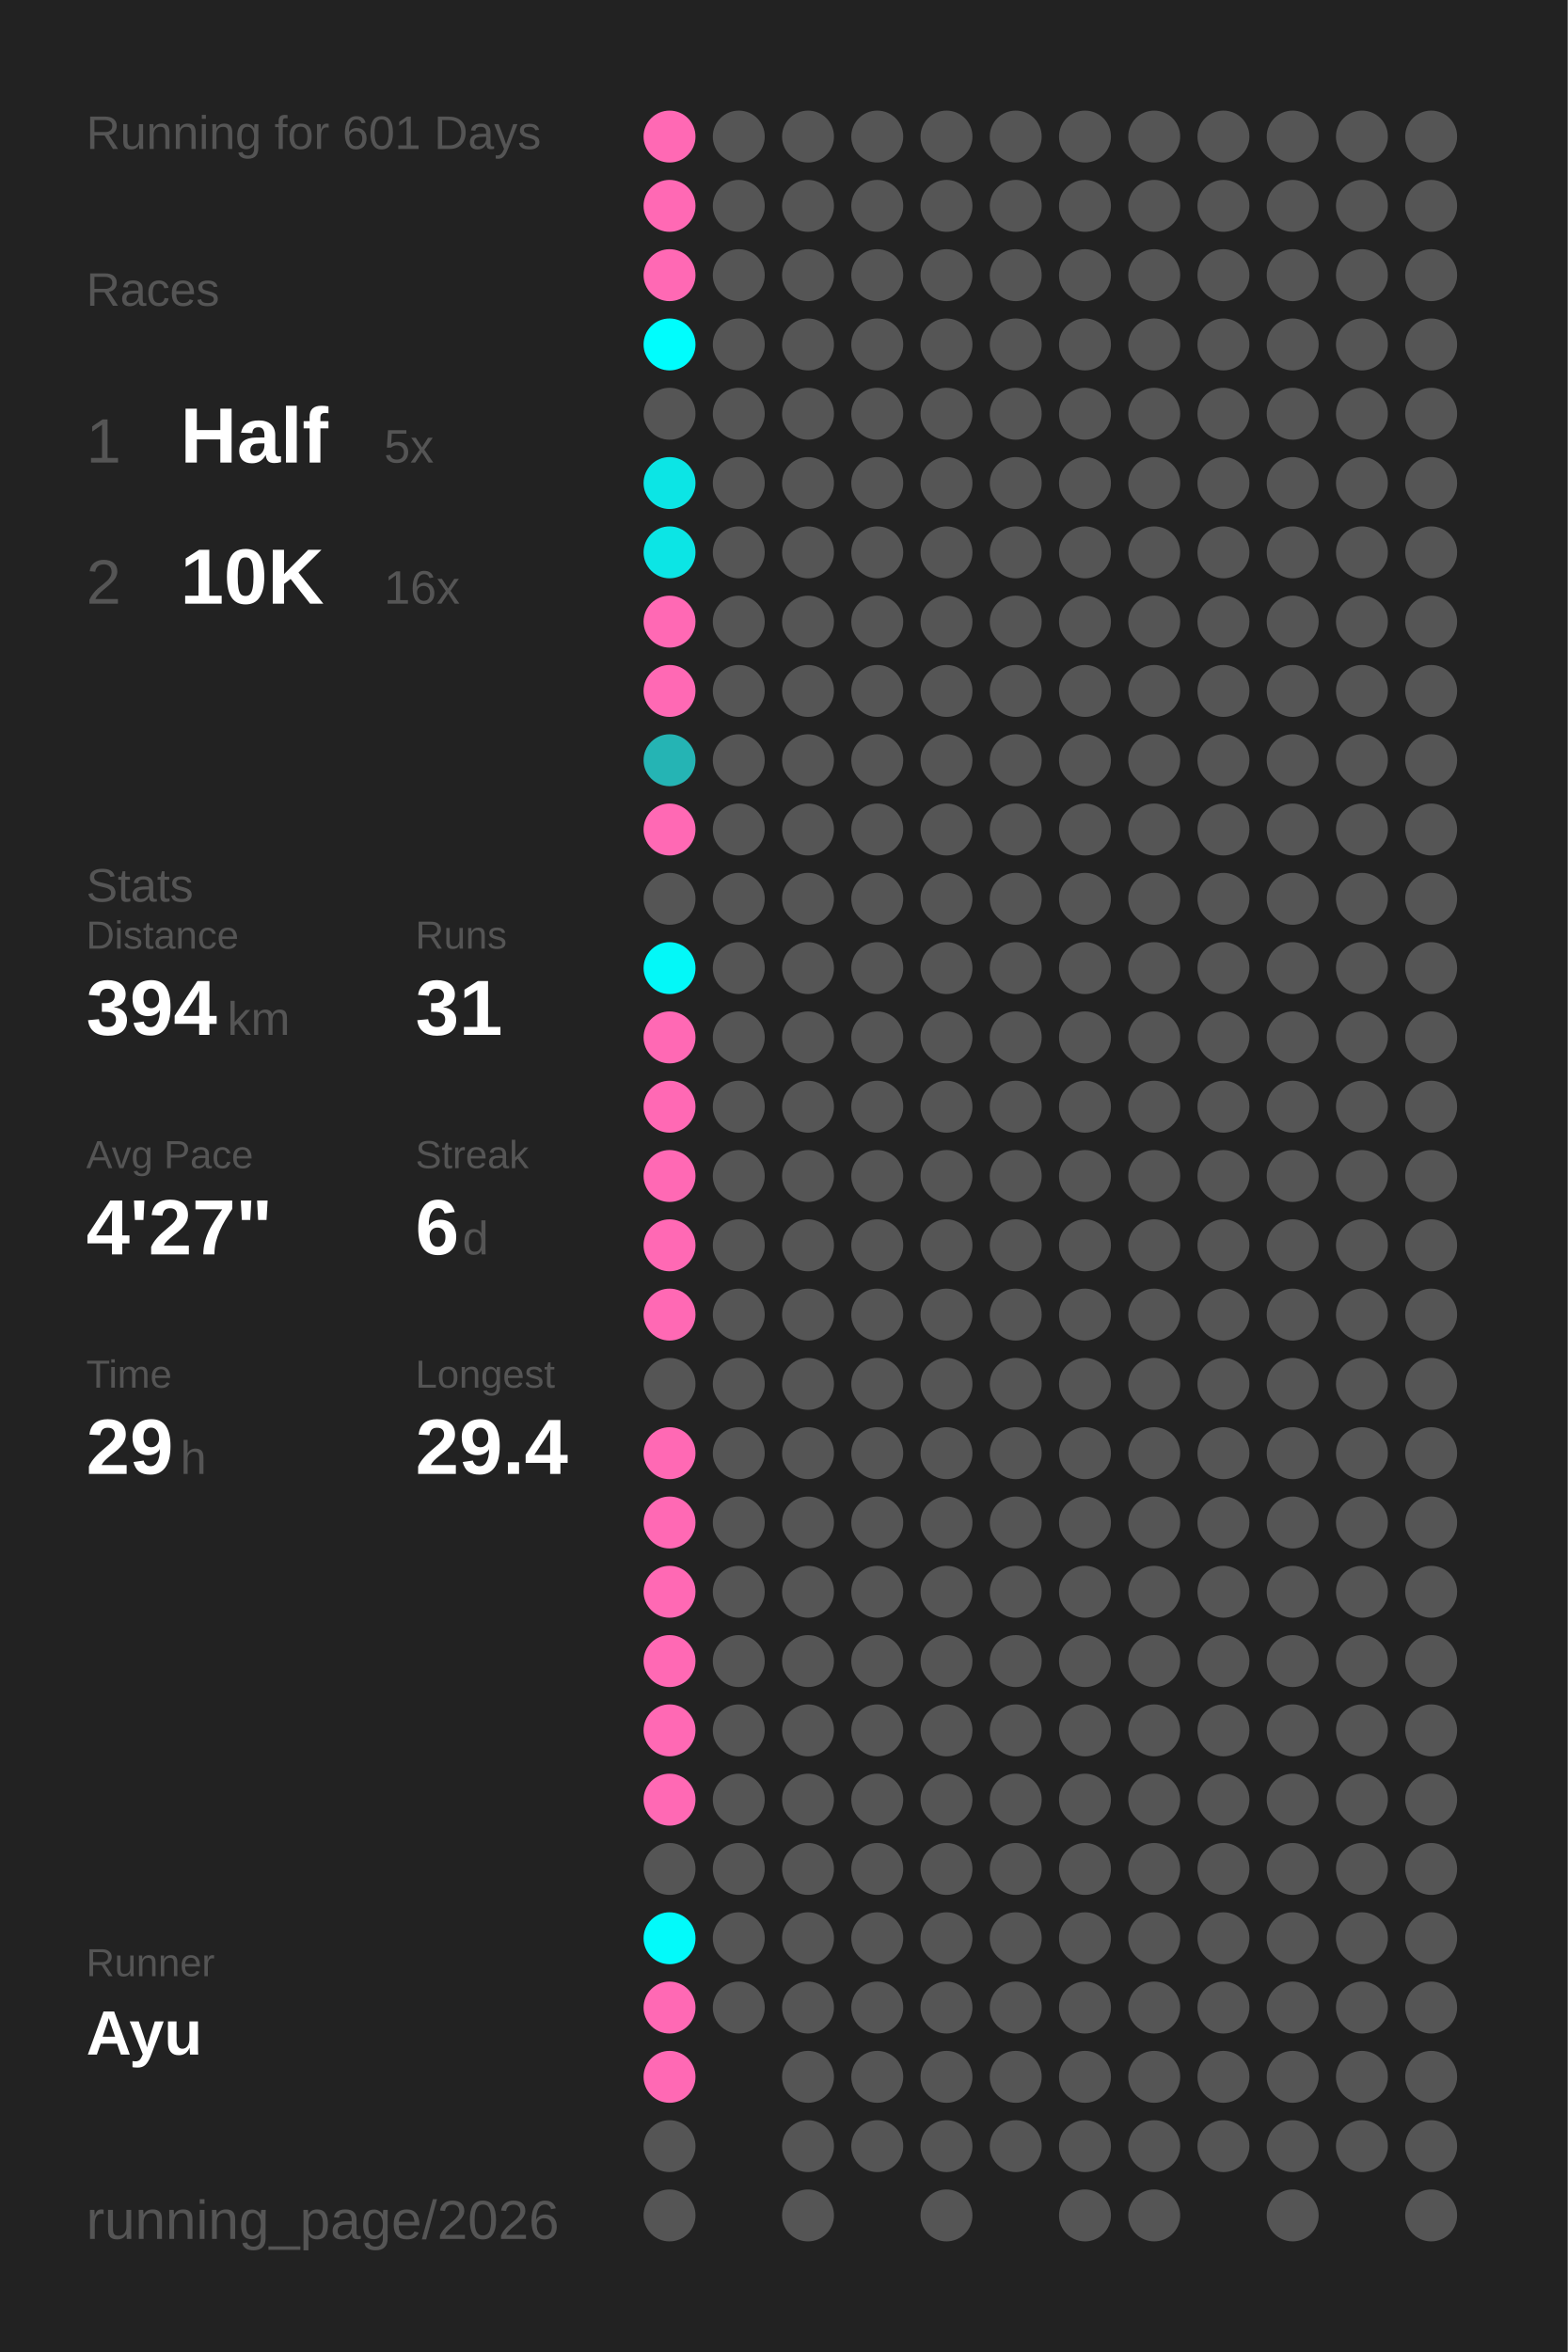
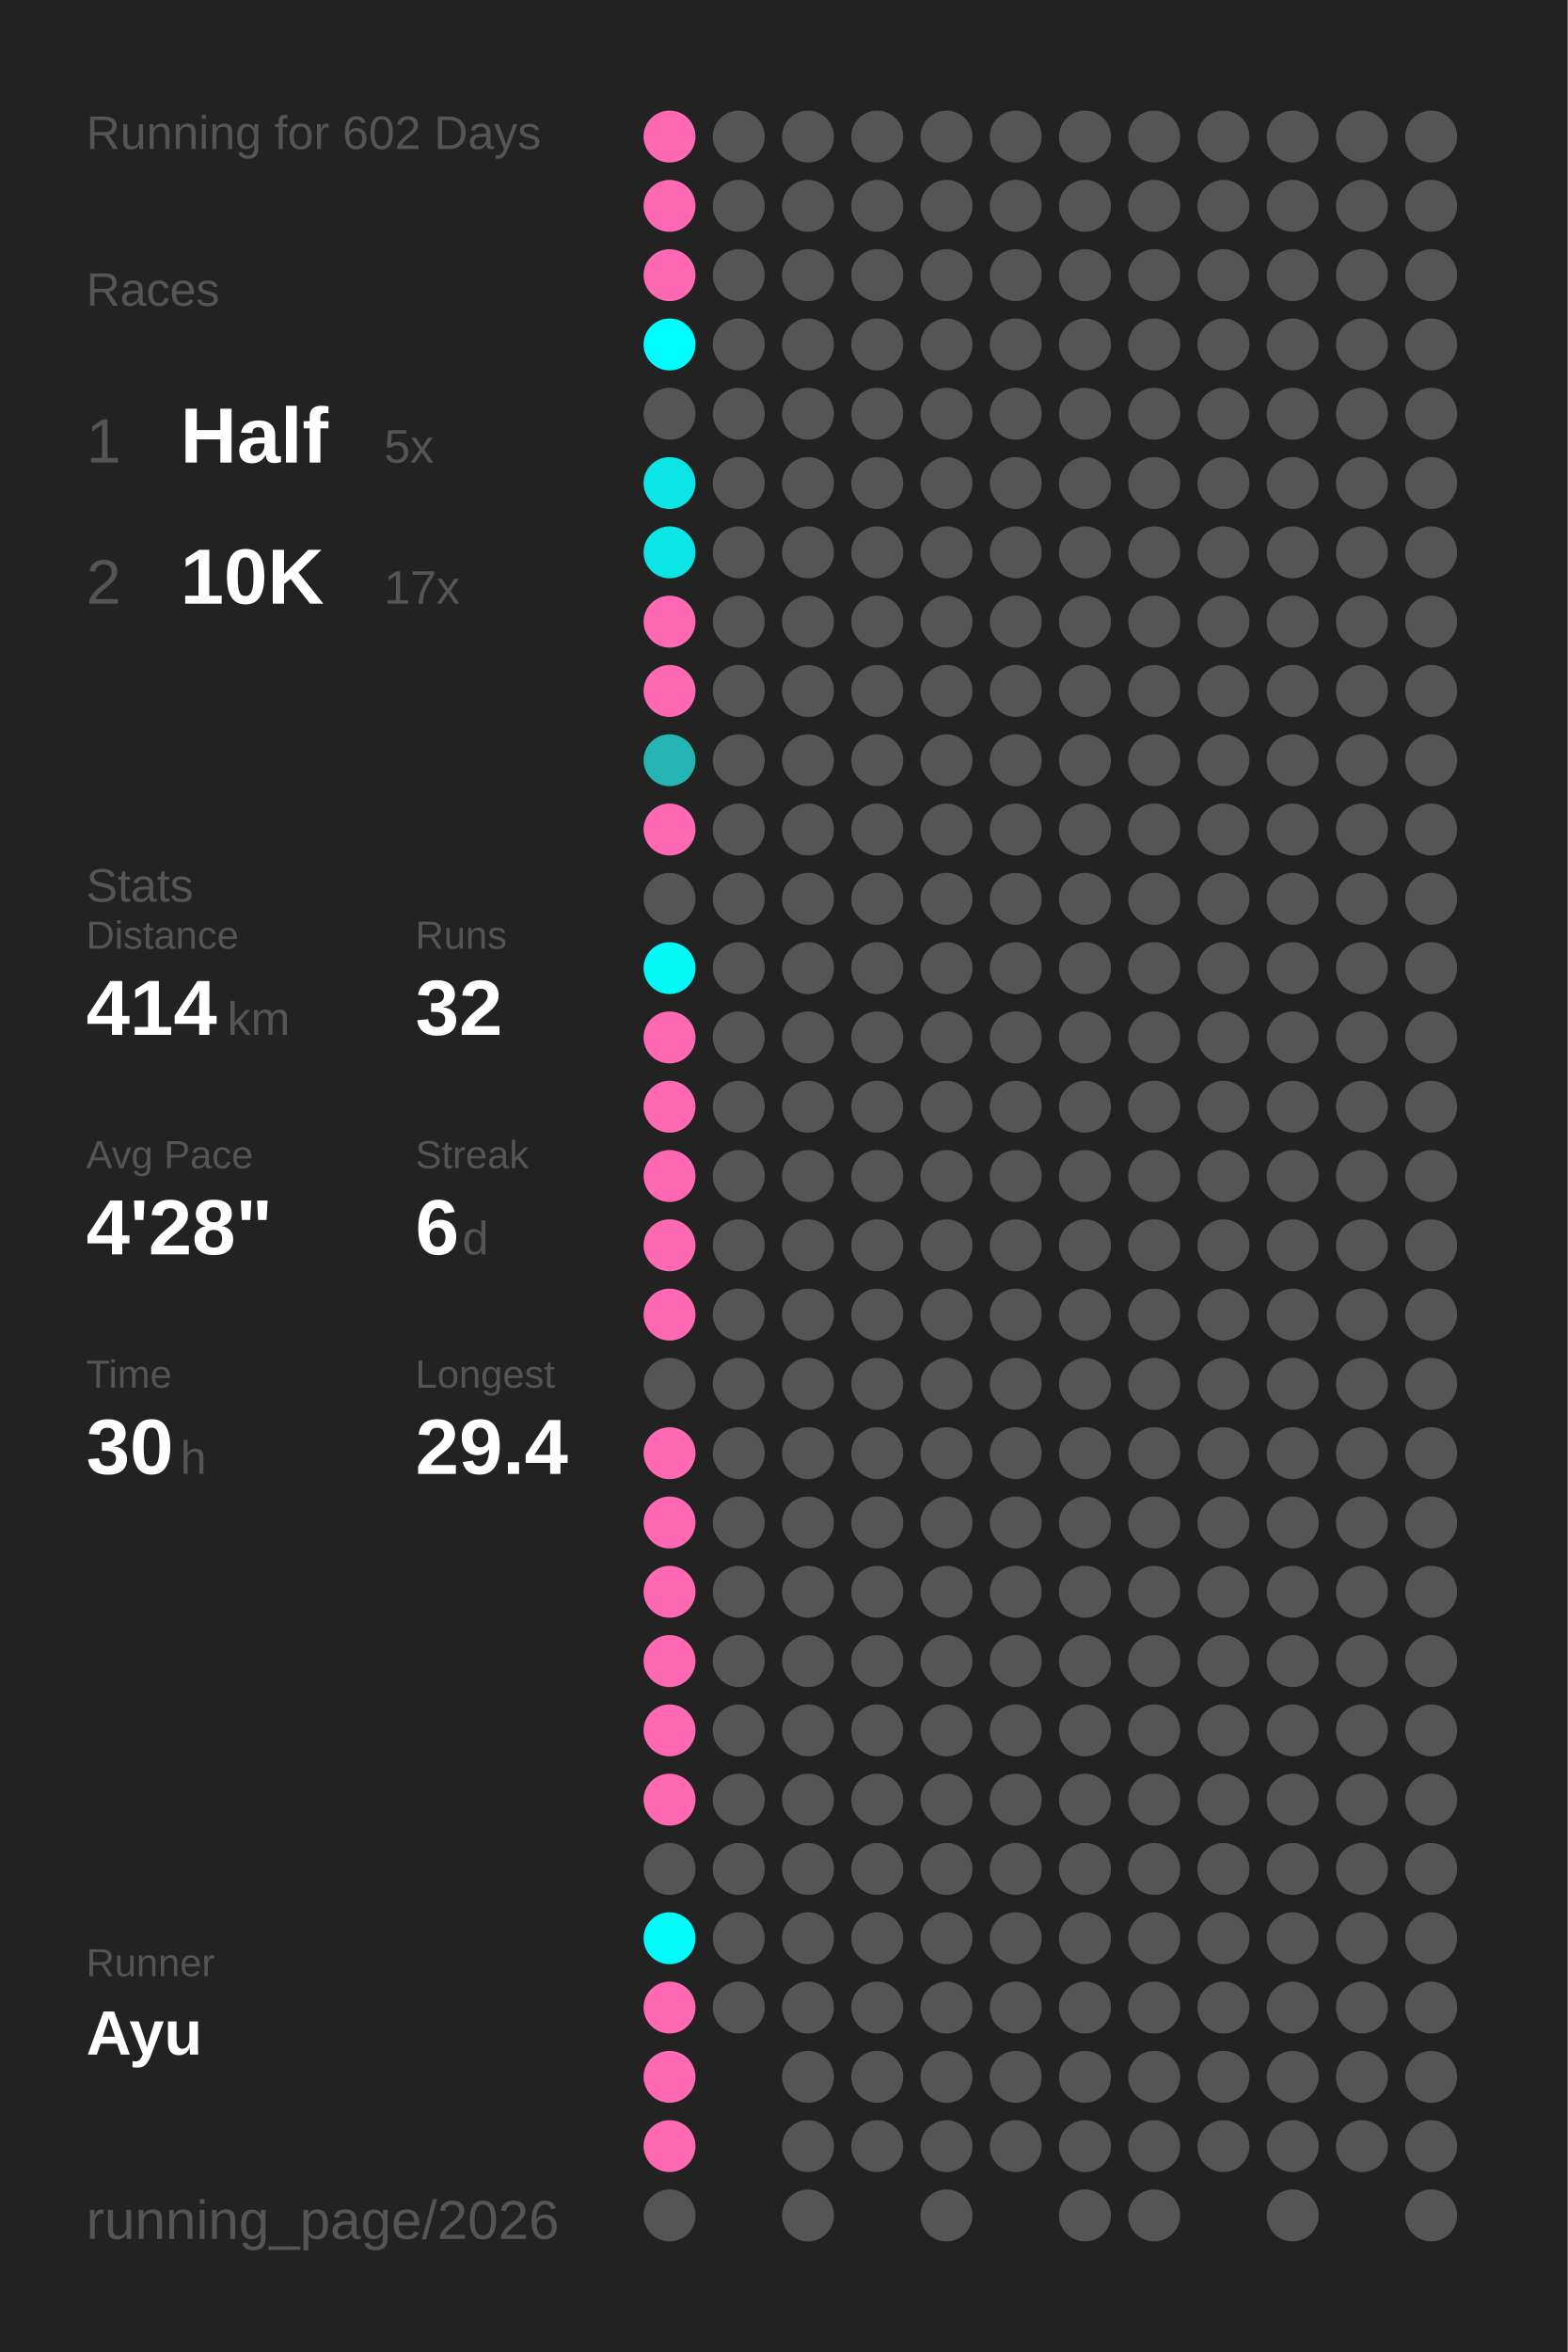
<svg xmlns="http://www.w3.org/2000/svg" baseProfile="full" height="300mm" version="1.1" viewBox="0,0,200,300" width="200mm">
  <defs />
  <rect fill="#222222" height="300" width="200" x="0" y="0" />
-   <text fill="#555555" style="font-size:6px; font-family:Arial;" x="11" y="19">Running for 601 Days</text>
+   <text fill="#555555" style="font-size:6px; font-family:Arial;" x="11" y="19">Running for 602 Days</text>
  <text fill="#555555" style="font-size:6px; font-family:Arial;" x="11" y="39">Races</text>
  <text fill="#555555" style="font-size:8px; font-family:Arial;" x="11" y="59">1</text>
  <text fill="#FFFFFF" style="font-size:10px; font-family:Arial; font-weight:bold;" x="23" y="59">Half</text>
  <text fill="#555555" style="font-size:6px; font-family:Arial;" x="49" y="59">5x</text>
  <text fill="#555555" style="font-size:8px; font-family:Arial;" x="11" y="77">2</text>
  <text fill="#FFFFFF" style="font-size:10px; font-family:Arial; font-weight:bold;" x="23" y="77">10K</text>
-   <text fill="#555555" style="font-size:6px; font-family:Arial;" x="49" y="77">16x</text>
+   <text fill="#555555" style="font-size:6px; font-family:Arial;" x="49" y="77">17x</text>
  <text fill="#555555" style="font-size:6px; font-family:Arial;" x="11" y="115">Stats</text>
  <text fill="#555555" style="font-size:5px; font-family:Arial;" x="11" y="121">Distance</text>
-   <text fill="#FFFFFF" style="font-size:10px; font-family:Arial; font-weight:bold;" x="11" y="132">394</text>
+   <text fill="#FFFFFF" style="font-size:10px; font-family:Arial; font-weight:bold;" x="11" y="132">414</text>
  <text fill="#555555" style="font-size:6px; font-family:Arial;" x="29" y="132">km</text>
  <text fill="#555555" style="font-size:5px; font-family:Arial;" x="53" y="121">Runs</text>
-   <text fill="#FFFFFF" style="font-size:10px; font-family:Arial; font-weight:bold;" x="53" y="132">31</text>
+   <text fill="#FFFFFF" style="font-size:10px; font-family:Arial; font-weight:bold;" x="53" y="132">32</text>
  <text fill="#555555" style="font-size:5px; font-family:Arial;" x="11" y="149">Avg Pace</text>
-   <text fill="#FFFFFF" style="font-size:10px; font-family:Arial; font-weight:bold;" x="11" y="160">4'27"</text>
+   <text fill="#FFFFFF" style="font-size:10px; font-family:Arial; font-weight:bold;" x="11" y="160">4'28"</text>
  <text fill="#555555" style="font-size:5px; font-family:Arial;" x="53" y="149">Streak</text>
  <text fill="#FFFFFF" style="font-size:10px; font-family:Arial; font-weight:bold;" x="53" y="160">6</text>
  <text fill="#555555" style="font-size:6px; font-family:Arial;" x="59" y="160">d</text>
  <text fill="#555555" style="font-size:5px; font-family:Arial;" x="11" y="177">Time</text>
-   <text fill="#FFFFFF" style="font-size:10px; font-family:Arial; font-weight:bold;" x="11" y="188">29</text>
+   <text fill="#FFFFFF" style="font-size:10px; font-family:Arial; font-weight:bold;" x="11" y="188">30</text>
  <text fill="#555555" style="font-size:6px; font-family:Arial;" x="23" y="188">h</text>
  <text fill="#555555" style="font-size:5px; font-family:Arial;" x="53" y="177">Longest</text>
  <text fill="#FFFFFF" style="font-size:10px; font-family:Arial; font-weight:bold;" x="53" y="188">29.4</text>
  <text fill="#555555" style="font-size:5px; font-family:Arial;" x="11" y="252.065">Runner</text>
  <text fill="#FFFFFF" style="font-size:8px; font-family:Arial; font-weight:bold;" x="11" y="262.065">Ayu</text>
  <text fill="#555555" style="font-size:7px; font-family:Arial;" x="11" y="285.581">running_page/2026</text>
  <circle cx="85.417" cy="17.419" fill="#ff69b4" r="3.312" />
  <circle cx="85.417" cy="26.258" fill="#ff69b4" r="3.312" />
  <circle cx="85.417" cy="35.097" fill="#ff69b4" r="3.312" />
  <circle cx="85.417" cy="43.935" fill="#00fdfd" r="3.312" />
  <circle cx="85.417" cy="52.774" fill="#555555" r="3.312" />
  <circle cx="85.417" cy="61.613" fill="#0ce5e5" r="3.312" />
  <circle cx="85.417" cy="70.452" fill="#0ce5e5" r="3.312" />
  <circle cx="85.417" cy="79.29" fill="#ff69b4" r="3.312" />
  <circle cx="85.417" cy="88.129" fill="#ff69b4" r="3.312" />
  <circle cx="85.417" cy="96.968" fill="#25b4b4" r="3.312" />
  <circle cx="85.417" cy="105.806" fill="#ff69b4" r="3.312" />
  <circle cx="85.417" cy="114.645" fill="#555555" r="3.312" />
  <circle cx="85.417" cy="123.484" fill="#03f8f8" r="3.312" />
  <circle cx="85.417" cy="132.323" fill="#ff69b4" r="3.312" />
  <circle cx="85.417" cy="141.161" fill="#ff69b4" r="3.312" />
  <circle cx="85.417" cy="150" fill="#ff69b4" r="3.312" />
  <circle cx="85.417" cy="158.839" fill="#ff69b4" r="3.312" />
  <circle cx="85.417" cy="167.677" fill="#ff69b4" r="3.312" />
  <circle cx="85.417" cy="176.516" fill="#555555" r="3.312" />
  <circle cx="85.417" cy="185.355" fill="#ff69b4" r="3.312" />
  <circle cx="85.417" cy="194.194" fill="#ff69b4" r="3.312" />
  <circle cx="85.417" cy="203.032" fill="#ff69b4" r="3.312" />
  <circle cx="85.417" cy="211.871" fill="#ff69b4" r="3.312" />
  <circle cx="85.417" cy="220.71" fill="#ff69b4" r="3.312" />
  <circle cx="85.417" cy="229.548" fill="#ff69b4" r="3.312" />
  <circle cx="85.417" cy="238.387" fill="#555555" r="3.312" />
  <circle cx="85.417" cy="247.226" fill="#02fafa" r="3.312" />
  <circle cx="85.417" cy="256.065" fill="#ff69b4" r="3.312" />
  <circle cx="85.417" cy="264.903" fill="#ff69b4" r="3.312" />
-   <circle cx="85.417" cy="273.742" fill="#555555" r="3.312" />
+   <circle cx="85.417" cy="273.742" fill="#ff69b4" r="3.312" />
  <circle cx="85.417" cy="282.581" fill="#555555" r="3.312" />
  <circle cx="94.25" cy="17.419" fill="#555555" r="3.312" />
  <circle cx="94.25" cy="26.258" fill="#555555" r="3.312" />
  <circle cx="94.25" cy="35.097" fill="#555555" r="3.312" />
  <circle cx="94.25" cy="43.935" fill="#555555" r="3.312" />
  <circle cx="94.25" cy="52.774" fill="#555555" r="3.312" />
  <circle cx="94.25" cy="61.613" fill="#555555" r="3.312" />
  <circle cx="94.25" cy="70.452" fill="#555555" r="3.312" />
  <circle cx="94.25" cy="79.29" fill="#555555" r="3.312" />
  <circle cx="94.25" cy="88.129" fill="#555555" r="3.312" />
  <circle cx="94.25" cy="96.968" fill="#555555" r="3.312" />
  <circle cx="94.25" cy="105.806" fill="#555555" r="3.312" />
  <circle cx="94.25" cy="114.645" fill="#555555" r="3.312" />
  <circle cx="94.25" cy="123.484" fill="#555555" r="3.312" />
  <circle cx="94.25" cy="132.323" fill="#555555" r="3.312" />
  <circle cx="94.25" cy="141.161" fill="#555555" r="3.312" />
  <circle cx="94.25" cy="150" fill="#555555" r="3.312" />
  <circle cx="94.25" cy="158.839" fill="#555555" r="3.312" />
  <circle cx="94.25" cy="167.677" fill="#555555" r="3.312" />
  <circle cx="94.25" cy="176.516" fill="#555555" r="3.312" />
  <circle cx="94.25" cy="185.355" fill="#555555" r="3.312" />
  <circle cx="94.25" cy="194.194" fill="#555555" r="3.312" />
  <circle cx="94.25" cy="203.032" fill="#555555" r="3.312" />
  <circle cx="94.25" cy="211.871" fill="#555555" r="3.312" />
  <circle cx="94.25" cy="220.71" fill="#555555" r="3.312" />
  <circle cx="94.25" cy="229.548" fill="#555555" r="3.312" />
  <circle cx="94.25" cy="238.387" fill="#555555" r="3.312" />
  <circle cx="94.25" cy="247.226" fill="#555555" r="3.312" />
  <circle cx="94.25" cy="256.065" fill="#555555" r="3.312" />
  <circle cx="103.083" cy="17.419" fill="#555555" r="3.312" />
  <circle cx="103.083" cy="26.258" fill="#555555" r="3.312" />
  <circle cx="103.083" cy="35.097" fill="#555555" r="3.312" />
  <circle cx="103.083" cy="43.935" fill="#555555" r="3.312" />
  <circle cx="103.083" cy="52.774" fill="#555555" r="3.312" />
  <circle cx="103.083" cy="61.613" fill="#555555" r="3.312" />
  <circle cx="103.083" cy="70.452" fill="#555555" r="3.312" />
  <circle cx="103.083" cy="79.29" fill="#555555" r="3.312" />
  <circle cx="103.083" cy="88.129" fill="#555555" r="3.312" />
  <circle cx="103.083" cy="96.968" fill="#555555" r="3.312" />
  <circle cx="103.083" cy="105.806" fill="#555555" r="3.312" />
  <circle cx="103.083" cy="114.645" fill="#555555" r="3.312" />
  <circle cx="103.083" cy="123.484" fill="#555555" r="3.312" />
  <circle cx="103.083" cy="132.323" fill="#555555" r="3.312" />
  <circle cx="103.083" cy="141.161" fill="#555555" r="3.312" />
  <circle cx="103.083" cy="150" fill="#555555" r="3.312" />
  <circle cx="103.083" cy="158.839" fill="#555555" r="3.312" />
  <circle cx="103.083" cy="167.677" fill="#555555" r="3.312" />
  <circle cx="103.083" cy="176.516" fill="#555555" r="3.312" />
  <circle cx="103.083" cy="185.355" fill="#555555" r="3.312" />
  <circle cx="103.083" cy="194.194" fill="#555555" r="3.312" />
  <circle cx="103.083" cy="203.032" fill="#555555" r="3.312" />
  <circle cx="103.083" cy="211.871" fill="#555555" r="3.312" />
  <circle cx="103.083" cy="220.71" fill="#555555" r="3.312" />
  <circle cx="103.083" cy="229.548" fill="#555555" r="3.312" />
  <circle cx="103.083" cy="238.387" fill="#555555" r="3.312" />
  <circle cx="103.083" cy="247.226" fill="#555555" r="3.312" />
  <circle cx="103.083" cy="256.065" fill="#555555" r="3.312" />
  <circle cx="103.083" cy="264.903" fill="#555555" r="3.312" />
  <circle cx="103.083" cy="273.742" fill="#555555" r="3.312" />
  <circle cx="103.083" cy="282.581" fill="#555555" r="3.312" />
  <circle cx="111.917" cy="17.419" fill="#555555" r="3.312" />
  <circle cx="111.917" cy="26.258" fill="#555555" r="3.312" />
  <circle cx="111.917" cy="35.097" fill="#555555" r="3.312" />
  <circle cx="111.917" cy="43.935" fill="#555555" r="3.312" />
  <circle cx="111.917" cy="52.774" fill="#555555" r="3.312" />
  <circle cx="111.917" cy="61.613" fill="#555555" r="3.312" />
  <circle cx="111.917" cy="70.452" fill="#555555" r="3.312" />
  <circle cx="111.917" cy="79.29" fill="#555555" r="3.312" />
  <circle cx="111.917" cy="88.129" fill="#555555" r="3.312" />
  <circle cx="111.917" cy="96.968" fill="#555555" r="3.312" />
  <circle cx="111.917" cy="105.806" fill="#555555" r="3.312" />
  <circle cx="111.917" cy="114.645" fill="#555555" r="3.312" />
  <circle cx="111.917" cy="123.484" fill="#555555" r="3.312" />
  <circle cx="111.917" cy="132.323" fill="#555555" r="3.312" />
  <circle cx="111.917" cy="141.161" fill="#555555" r="3.312" />
  <circle cx="111.917" cy="150" fill="#555555" r="3.312" />
  <circle cx="111.917" cy="158.839" fill="#555555" r="3.312" />
  <circle cx="111.917" cy="167.677" fill="#555555" r="3.312" />
  <circle cx="111.917" cy="176.516" fill="#555555" r="3.312" />
  <circle cx="111.917" cy="185.355" fill="#555555" r="3.312" />
  <circle cx="111.917" cy="194.194" fill="#555555" r="3.312" />
  <circle cx="111.917" cy="203.032" fill="#555555" r="3.312" />
  <circle cx="111.917" cy="211.871" fill="#555555" r="3.312" />
  <circle cx="111.917" cy="220.71" fill="#555555" r="3.312" />
  <circle cx="111.917" cy="229.548" fill="#555555" r="3.312" />
  <circle cx="111.917" cy="238.387" fill="#555555" r="3.312" />
  <circle cx="111.917" cy="247.226" fill="#555555" r="3.312" />
  <circle cx="111.917" cy="256.065" fill="#555555" r="3.312" />
  <circle cx="111.917" cy="264.903" fill="#555555" r="3.312" />
  <circle cx="111.917" cy="273.742" fill="#555555" r="3.312" />
  <circle cx="120.75" cy="17.419" fill="#555555" r="3.312" />
  <circle cx="120.75" cy="26.258" fill="#555555" r="3.312" />
  <circle cx="120.75" cy="35.097" fill="#555555" r="3.312" />
  <circle cx="120.75" cy="43.935" fill="#555555" r="3.312" />
  <circle cx="120.75" cy="52.774" fill="#555555" r="3.312" />
  <circle cx="120.75" cy="61.613" fill="#555555" r="3.312" />
  <circle cx="120.75" cy="70.452" fill="#555555" r="3.312" />
  <circle cx="120.75" cy="79.29" fill="#555555" r="3.312" />
  <circle cx="120.75" cy="88.129" fill="#555555" r="3.312" />
  <circle cx="120.75" cy="96.968" fill="#555555" r="3.312" />
  <circle cx="120.75" cy="105.806" fill="#555555" r="3.312" />
  <circle cx="120.75" cy="114.645" fill="#555555" r="3.312" />
  <circle cx="120.75" cy="123.484" fill="#555555" r="3.312" />
  <circle cx="120.75" cy="132.323" fill="#555555" r="3.312" />
  <circle cx="120.75" cy="141.161" fill="#555555" r="3.312" />
  <circle cx="120.75" cy="150" fill="#555555" r="3.312" />
  <circle cx="120.75" cy="158.839" fill="#555555" r="3.312" />
  <circle cx="120.75" cy="167.677" fill="#555555" r="3.312" />
  <circle cx="120.75" cy="176.516" fill="#555555" r="3.312" />
  <circle cx="120.75" cy="185.355" fill="#555555" r="3.312" />
  <circle cx="120.75" cy="194.194" fill="#555555" r="3.312" />
  <circle cx="120.75" cy="203.032" fill="#555555" r="3.312" />
  <circle cx="120.75" cy="211.871" fill="#555555" r="3.312" />
  <circle cx="120.75" cy="220.71" fill="#555555" r="3.312" />
  <circle cx="120.75" cy="229.548" fill="#555555" r="3.312" />
  <circle cx="120.75" cy="238.387" fill="#555555" r="3.312" />
  <circle cx="120.75" cy="247.226" fill="#555555" r="3.312" />
  <circle cx="120.75" cy="256.065" fill="#555555" r="3.312" />
  <circle cx="120.75" cy="264.903" fill="#555555" r="3.312" />
  <circle cx="120.75" cy="273.742" fill="#555555" r="3.312" />
  <circle cx="120.75" cy="282.581" fill="#555555" r="3.312" />
  <circle cx="129.583" cy="17.419" fill="#555555" r="3.312" />
  <circle cx="129.583" cy="26.258" fill="#555555" r="3.312" />
  <circle cx="129.583" cy="35.097" fill="#555555" r="3.312" />
  <circle cx="129.583" cy="43.935" fill="#555555" r="3.312" />
  <circle cx="129.583" cy="52.774" fill="#555555" r="3.312" />
  <circle cx="129.583" cy="61.613" fill="#555555" r="3.312" />
  <circle cx="129.583" cy="70.452" fill="#555555" r="3.312" />
  <circle cx="129.583" cy="79.29" fill="#555555" r="3.312" />
  <circle cx="129.583" cy="88.129" fill="#555555" r="3.312" />
  <circle cx="129.583" cy="96.968" fill="#555555" r="3.312" />
  <circle cx="129.583" cy="105.806" fill="#555555" r="3.312" />
  <circle cx="129.583" cy="114.645" fill="#555555" r="3.312" />
  <circle cx="129.583" cy="123.484" fill="#555555" r="3.312" />
  <circle cx="129.583" cy="132.323" fill="#555555" r="3.312" />
  <circle cx="129.583" cy="141.161" fill="#555555" r="3.312" />
  <circle cx="129.583" cy="150" fill="#555555" r="3.312" />
  <circle cx="129.583" cy="158.839" fill="#555555" r="3.312" />
  <circle cx="129.583" cy="167.677" fill="#555555" r="3.312" />
  <circle cx="129.583" cy="176.516" fill="#555555" r="3.312" />
  <circle cx="129.583" cy="185.355" fill="#555555" r="3.312" />
  <circle cx="129.583" cy="194.194" fill="#555555" r="3.312" />
  <circle cx="129.583" cy="203.032" fill="#555555" r="3.312" />
  <circle cx="129.583" cy="211.871" fill="#555555" r="3.312" />
  <circle cx="129.583" cy="220.71" fill="#555555" r="3.312" />
  <circle cx="129.583" cy="229.548" fill="#555555" r="3.312" />
  <circle cx="129.583" cy="238.387" fill="#555555" r="3.312" />
  <circle cx="129.583" cy="247.226" fill="#555555" r="3.312" />
  <circle cx="129.583" cy="256.065" fill="#555555" r="3.312" />
  <circle cx="129.583" cy="264.903" fill="#555555" r="3.312" />
  <circle cx="129.583" cy="273.742" fill="#555555" r="3.312" />
  <circle cx="138.417" cy="17.419" fill="#555555" r="3.312" />
  <circle cx="138.417" cy="26.258" fill="#555555" r="3.312" />
  <circle cx="138.417" cy="35.097" fill="#555555" r="3.312" />
  <circle cx="138.417" cy="43.935" fill="#555555" r="3.312" />
  <circle cx="138.417" cy="52.774" fill="#555555" r="3.312" />
  <circle cx="138.417" cy="61.613" fill="#555555" r="3.312" />
  <circle cx="138.417" cy="70.452" fill="#555555" r="3.312" />
  <circle cx="138.417" cy="79.29" fill="#555555" r="3.312" />
  <circle cx="138.417" cy="88.129" fill="#555555" r="3.312" />
  <circle cx="138.417" cy="96.968" fill="#555555" r="3.312" />
  <circle cx="138.417" cy="105.806" fill="#555555" r="3.312" />
  <circle cx="138.417" cy="114.645" fill="#555555" r="3.312" />
  <circle cx="138.417" cy="123.484" fill="#555555" r="3.312" />
  <circle cx="138.417" cy="132.323" fill="#555555" r="3.312" />
  <circle cx="138.417" cy="141.161" fill="#555555" r="3.312" />
  <circle cx="138.417" cy="150" fill="#555555" r="3.312" />
  <circle cx="138.417" cy="158.839" fill="#555555" r="3.312" />
  <circle cx="138.417" cy="167.677" fill="#555555" r="3.312" />
  <circle cx="138.417" cy="176.516" fill="#555555" r="3.312" />
  <circle cx="138.417" cy="185.355" fill="#555555" r="3.312" />
  <circle cx="138.417" cy="194.194" fill="#555555" r="3.312" />
  <circle cx="138.417" cy="203.032" fill="#555555" r="3.312" />
  <circle cx="138.417" cy="211.871" fill="#555555" r="3.312" />
  <circle cx="138.417" cy="220.71" fill="#555555" r="3.312" />
  <circle cx="138.417" cy="229.548" fill="#555555" r="3.312" />
  <circle cx="138.417" cy="238.387" fill="#555555" r="3.312" />
  <circle cx="138.417" cy="247.226" fill="#555555" r="3.312" />
  <circle cx="138.417" cy="256.065" fill="#555555" r="3.312" />
  <circle cx="138.417" cy="264.903" fill="#555555" r="3.312" />
  <circle cx="138.417" cy="273.742" fill="#555555" r="3.312" />
  <circle cx="138.417" cy="282.581" fill="#555555" r="3.312" />
  <circle cx="147.25" cy="17.419" fill="#555555" r="3.312" />
  <circle cx="147.25" cy="26.258" fill="#555555" r="3.312" />
  <circle cx="147.25" cy="35.097" fill="#555555" r="3.312" />
  <circle cx="147.25" cy="43.935" fill="#555555" r="3.312" />
  <circle cx="147.25" cy="52.774" fill="#555555" r="3.312" />
  <circle cx="147.25" cy="61.613" fill="#555555" r="3.312" />
  <circle cx="147.25" cy="70.452" fill="#555555" r="3.312" />
  <circle cx="147.25" cy="79.29" fill="#555555" r="3.312" />
  <circle cx="147.25" cy="88.129" fill="#555555" r="3.312" />
  <circle cx="147.25" cy="96.968" fill="#555555" r="3.312" />
  <circle cx="147.25" cy="105.806" fill="#555555" r="3.312" />
  <circle cx="147.25" cy="114.645" fill="#555555" r="3.312" />
  <circle cx="147.25" cy="123.484" fill="#555555" r="3.312" />
  <circle cx="147.25" cy="132.323" fill="#555555" r="3.312" />
  <circle cx="147.25" cy="141.161" fill="#555555" r="3.312" />
  <circle cx="147.25" cy="150" fill="#555555" r="3.312" />
  <circle cx="147.25" cy="158.839" fill="#555555" r="3.312" />
  <circle cx="147.25" cy="167.677" fill="#555555" r="3.312" />
  <circle cx="147.25" cy="176.516" fill="#555555" r="3.312" />
  <circle cx="147.25" cy="185.355" fill="#555555" r="3.312" />
  <circle cx="147.25" cy="194.194" fill="#555555" r="3.312" />
  <circle cx="147.25" cy="203.032" fill="#555555" r="3.312" />
  <circle cx="147.25" cy="211.871" fill="#555555" r="3.312" />
  <circle cx="147.25" cy="220.71" fill="#555555" r="3.312" />
  <circle cx="147.25" cy="229.548" fill="#555555" r="3.312" />
  <circle cx="147.25" cy="238.387" fill="#555555" r="3.312" />
  <circle cx="147.25" cy="247.226" fill="#555555" r="3.312" />
  <circle cx="147.25" cy="256.065" fill="#555555" r="3.312" />
  <circle cx="147.25" cy="264.903" fill="#555555" r="3.312" />
  <circle cx="147.25" cy="273.742" fill="#555555" r="3.312" />
  <circle cx="147.25" cy="282.581" fill="#555555" r="3.312" />
  <circle cx="156.083" cy="17.419" fill="#555555" r="3.312" />
  <circle cx="156.083" cy="26.258" fill="#555555" r="3.312" />
  <circle cx="156.083" cy="35.097" fill="#555555" r="3.312" />
  <circle cx="156.083" cy="43.935" fill="#555555" r="3.312" />
  <circle cx="156.083" cy="52.774" fill="#555555" r="3.312" />
  <circle cx="156.083" cy="61.613" fill="#555555" r="3.312" />
  <circle cx="156.083" cy="70.452" fill="#555555" r="3.312" />
  <circle cx="156.083" cy="79.29" fill="#555555" r="3.312" />
  <circle cx="156.083" cy="88.129" fill="#555555" r="3.312" />
  <circle cx="156.083" cy="96.968" fill="#555555" r="3.312" />
  <circle cx="156.083" cy="105.806" fill="#555555" r="3.312" />
  <circle cx="156.083" cy="114.645" fill="#555555" r="3.312" />
  <circle cx="156.083" cy="123.484" fill="#555555" r="3.312" />
  <circle cx="156.083" cy="132.323" fill="#555555" r="3.312" />
  <circle cx="156.083" cy="141.161" fill="#555555" r="3.312" />
  <circle cx="156.083" cy="150" fill="#555555" r="3.312" />
  <circle cx="156.083" cy="158.839" fill="#555555" r="3.312" />
  <circle cx="156.083" cy="167.677" fill="#555555" r="3.312" />
  <circle cx="156.083" cy="176.516" fill="#555555" r="3.312" />
  <circle cx="156.083" cy="185.355" fill="#555555" r="3.312" />
  <circle cx="156.083" cy="194.194" fill="#555555" r="3.312" />
  <circle cx="156.083" cy="203.032" fill="#555555" r="3.312" />
  <circle cx="156.083" cy="211.871" fill="#555555" r="3.312" />
  <circle cx="156.083" cy="220.71" fill="#555555" r="3.312" />
  <circle cx="156.083" cy="229.548" fill="#555555" r="3.312" />
  <circle cx="156.083" cy="238.387" fill="#555555" r="3.312" />
  <circle cx="156.083" cy="247.226" fill="#555555" r="3.312" />
  <circle cx="156.083" cy="256.065" fill="#555555" r="3.312" />
  <circle cx="156.083" cy="264.903" fill="#555555" r="3.312" />
  <circle cx="156.083" cy="273.742" fill="#555555" r="3.312" />
  <circle cx="164.917" cy="17.419" fill="#555555" r="3.312" />
  <circle cx="164.917" cy="26.258" fill="#555555" r="3.312" />
  <circle cx="164.917" cy="35.097" fill="#555555" r="3.312" />
  <circle cx="164.917" cy="43.935" fill="#555555" r="3.312" />
  <circle cx="164.917" cy="52.774" fill="#555555" r="3.312" />
  <circle cx="164.917" cy="61.613" fill="#555555" r="3.312" />
  <circle cx="164.917" cy="70.452" fill="#555555" r="3.312" />
  <circle cx="164.917" cy="79.29" fill="#555555" r="3.312" />
  <circle cx="164.917" cy="88.129" fill="#555555" r="3.312" />
  <circle cx="164.917" cy="96.968" fill="#555555" r="3.312" />
  <circle cx="164.917" cy="105.806" fill="#555555" r="3.312" />
  <circle cx="164.917" cy="114.645" fill="#555555" r="3.312" />
  <circle cx="164.917" cy="123.484" fill="#555555" r="3.312" />
  <circle cx="164.917" cy="132.323" fill="#555555" r="3.312" />
  <circle cx="164.917" cy="141.161" fill="#555555" r="3.312" />
  <circle cx="164.917" cy="150" fill="#555555" r="3.312" />
  <circle cx="164.917" cy="158.839" fill="#555555" r="3.312" />
  <circle cx="164.917" cy="167.677" fill="#555555" r="3.312" />
  <circle cx="164.917" cy="176.516" fill="#555555" r="3.312" />
  <circle cx="164.917" cy="185.355" fill="#555555" r="3.312" />
  <circle cx="164.917" cy="194.194" fill="#555555" r="3.312" />
  <circle cx="164.917" cy="203.032" fill="#555555" r="3.312" />
  <circle cx="164.917" cy="211.871" fill="#555555" r="3.312" />
  <circle cx="164.917" cy="220.71" fill="#555555" r="3.312" />
  <circle cx="164.917" cy="229.548" fill="#555555" r="3.312" />
  <circle cx="164.917" cy="238.387" fill="#555555" r="3.312" />
  <circle cx="164.917" cy="247.226" fill="#555555" r="3.312" />
  <circle cx="164.917" cy="256.065" fill="#555555" r="3.312" />
  <circle cx="164.917" cy="264.903" fill="#555555" r="3.312" />
  <circle cx="164.917" cy="273.742" fill="#555555" r="3.312" />
  <circle cx="164.917" cy="282.581" fill="#555555" r="3.312" />
  <circle cx="173.75" cy="17.419" fill="#555555" r="3.312" />
  <circle cx="173.75" cy="26.258" fill="#555555" r="3.312" />
  <circle cx="173.75" cy="35.097" fill="#555555" r="3.312" />
  <circle cx="173.75" cy="43.935" fill="#555555" r="3.312" />
  <circle cx="173.75" cy="52.774" fill="#555555" r="3.312" />
  <circle cx="173.75" cy="61.613" fill="#555555" r="3.312" />
  <circle cx="173.75" cy="70.452" fill="#555555" r="3.312" />
  <circle cx="173.75" cy="79.29" fill="#555555" r="3.312" />
  <circle cx="173.75" cy="88.129" fill="#555555" r="3.312" />
  <circle cx="173.75" cy="96.968" fill="#555555" r="3.312" />
  <circle cx="173.75" cy="105.806" fill="#555555" r="3.312" />
  <circle cx="173.75" cy="114.645" fill="#555555" r="3.312" />
  <circle cx="173.75" cy="123.484" fill="#555555" r="3.312" />
  <circle cx="173.75" cy="132.323" fill="#555555" r="3.312" />
  <circle cx="173.75" cy="141.161" fill="#555555" r="3.312" />
  <circle cx="173.75" cy="150" fill="#555555" r="3.312" />
  <circle cx="173.75" cy="158.839" fill="#555555" r="3.312" />
  <circle cx="173.75" cy="167.677" fill="#555555" r="3.312" />
  <circle cx="173.75" cy="176.516" fill="#555555" r="3.312" />
  <circle cx="173.75" cy="185.355" fill="#555555" r="3.312" />
  <circle cx="173.75" cy="194.194" fill="#555555" r="3.312" />
  <circle cx="173.75" cy="203.032" fill="#555555" r="3.312" />
  <circle cx="173.75" cy="211.871" fill="#555555" r="3.312" />
  <circle cx="173.75" cy="220.71" fill="#555555" r="3.312" />
  <circle cx="173.75" cy="229.548" fill="#555555" r="3.312" />
  <circle cx="173.75" cy="238.387" fill="#555555" r="3.312" />
  <circle cx="173.75" cy="247.226" fill="#555555" r="3.312" />
  <circle cx="173.75" cy="256.065" fill="#555555" r="3.312" />
  <circle cx="173.75" cy="264.903" fill="#555555" r="3.312" />
  <circle cx="173.75" cy="273.742" fill="#555555" r="3.312" />
  <circle cx="182.583" cy="17.419" fill="#555555" r="3.312" />
  <circle cx="182.583" cy="26.258" fill="#555555" r="3.312" />
  <circle cx="182.583" cy="35.097" fill="#555555" r="3.312" />
  <circle cx="182.583" cy="43.935" fill="#555555" r="3.312" />
  <circle cx="182.583" cy="52.774" fill="#555555" r="3.312" />
  <circle cx="182.583" cy="61.613" fill="#555555" r="3.312" />
  <circle cx="182.583" cy="70.452" fill="#555555" r="3.312" />
  <circle cx="182.583" cy="79.29" fill="#555555" r="3.312" />
  <circle cx="182.583" cy="88.129" fill="#555555" r="3.312" />
  <circle cx="182.583" cy="96.968" fill="#555555" r="3.312" />
  <circle cx="182.583" cy="105.806" fill="#555555" r="3.312" />
  <circle cx="182.583" cy="114.645" fill="#555555" r="3.312" />
  <circle cx="182.583" cy="123.484" fill="#555555" r="3.312" />
  <circle cx="182.583" cy="132.323" fill="#555555" r="3.312" />
  <circle cx="182.583" cy="141.161" fill="#555555" r="3.312" />
  <circle cx="182.583" cy="150" fill="#555555" r="3.312" />
  <circle cx="182.583" cy="158.839" fill="#555555" r="3.312" />
  <circle cx="182.583" cy="167.677" fill="#555555" r="3.312" />
  <circle cx="182.583" cy="176.516" fill="#555555" r="3.312" />
  <circle cx="182.583" cy="185.355" fill="#555555" r="3.312" />
  <circle cx="182.583" cy="194.194" fill="#555555" r="3.312" />
  <circle cx="182.583" cy="203.032" fill="#555555" r="3.312" />
  <circle cx="182.583" cy="211.871" fill="#555555" r="3.312" />
  <circle cx="182.583" cy="220.71" fill="#555555" r="3.312" />
  <circle cx="182.583" cy="229.548" fill="#555555" r="3.312" />
  <circle cx="182.583" cy="238.387" fill="#555555" r="3.312" />
  <circle cx="182.583" cy="247.226" fill="#555555" r="3.312" />
  <circle cx="182.583" cy="256.065" fill="#555555" r="3.312" />
  <circle cx="182.583" cy="264.903" fill="#555555" r="3.312" />
  <circle cx="182.583" cy="273.742" fill="#555555" r="3.312" />
  <circle cx="182.583" cy="282.581" fill="#555555" r="3.312" />
</svg>
